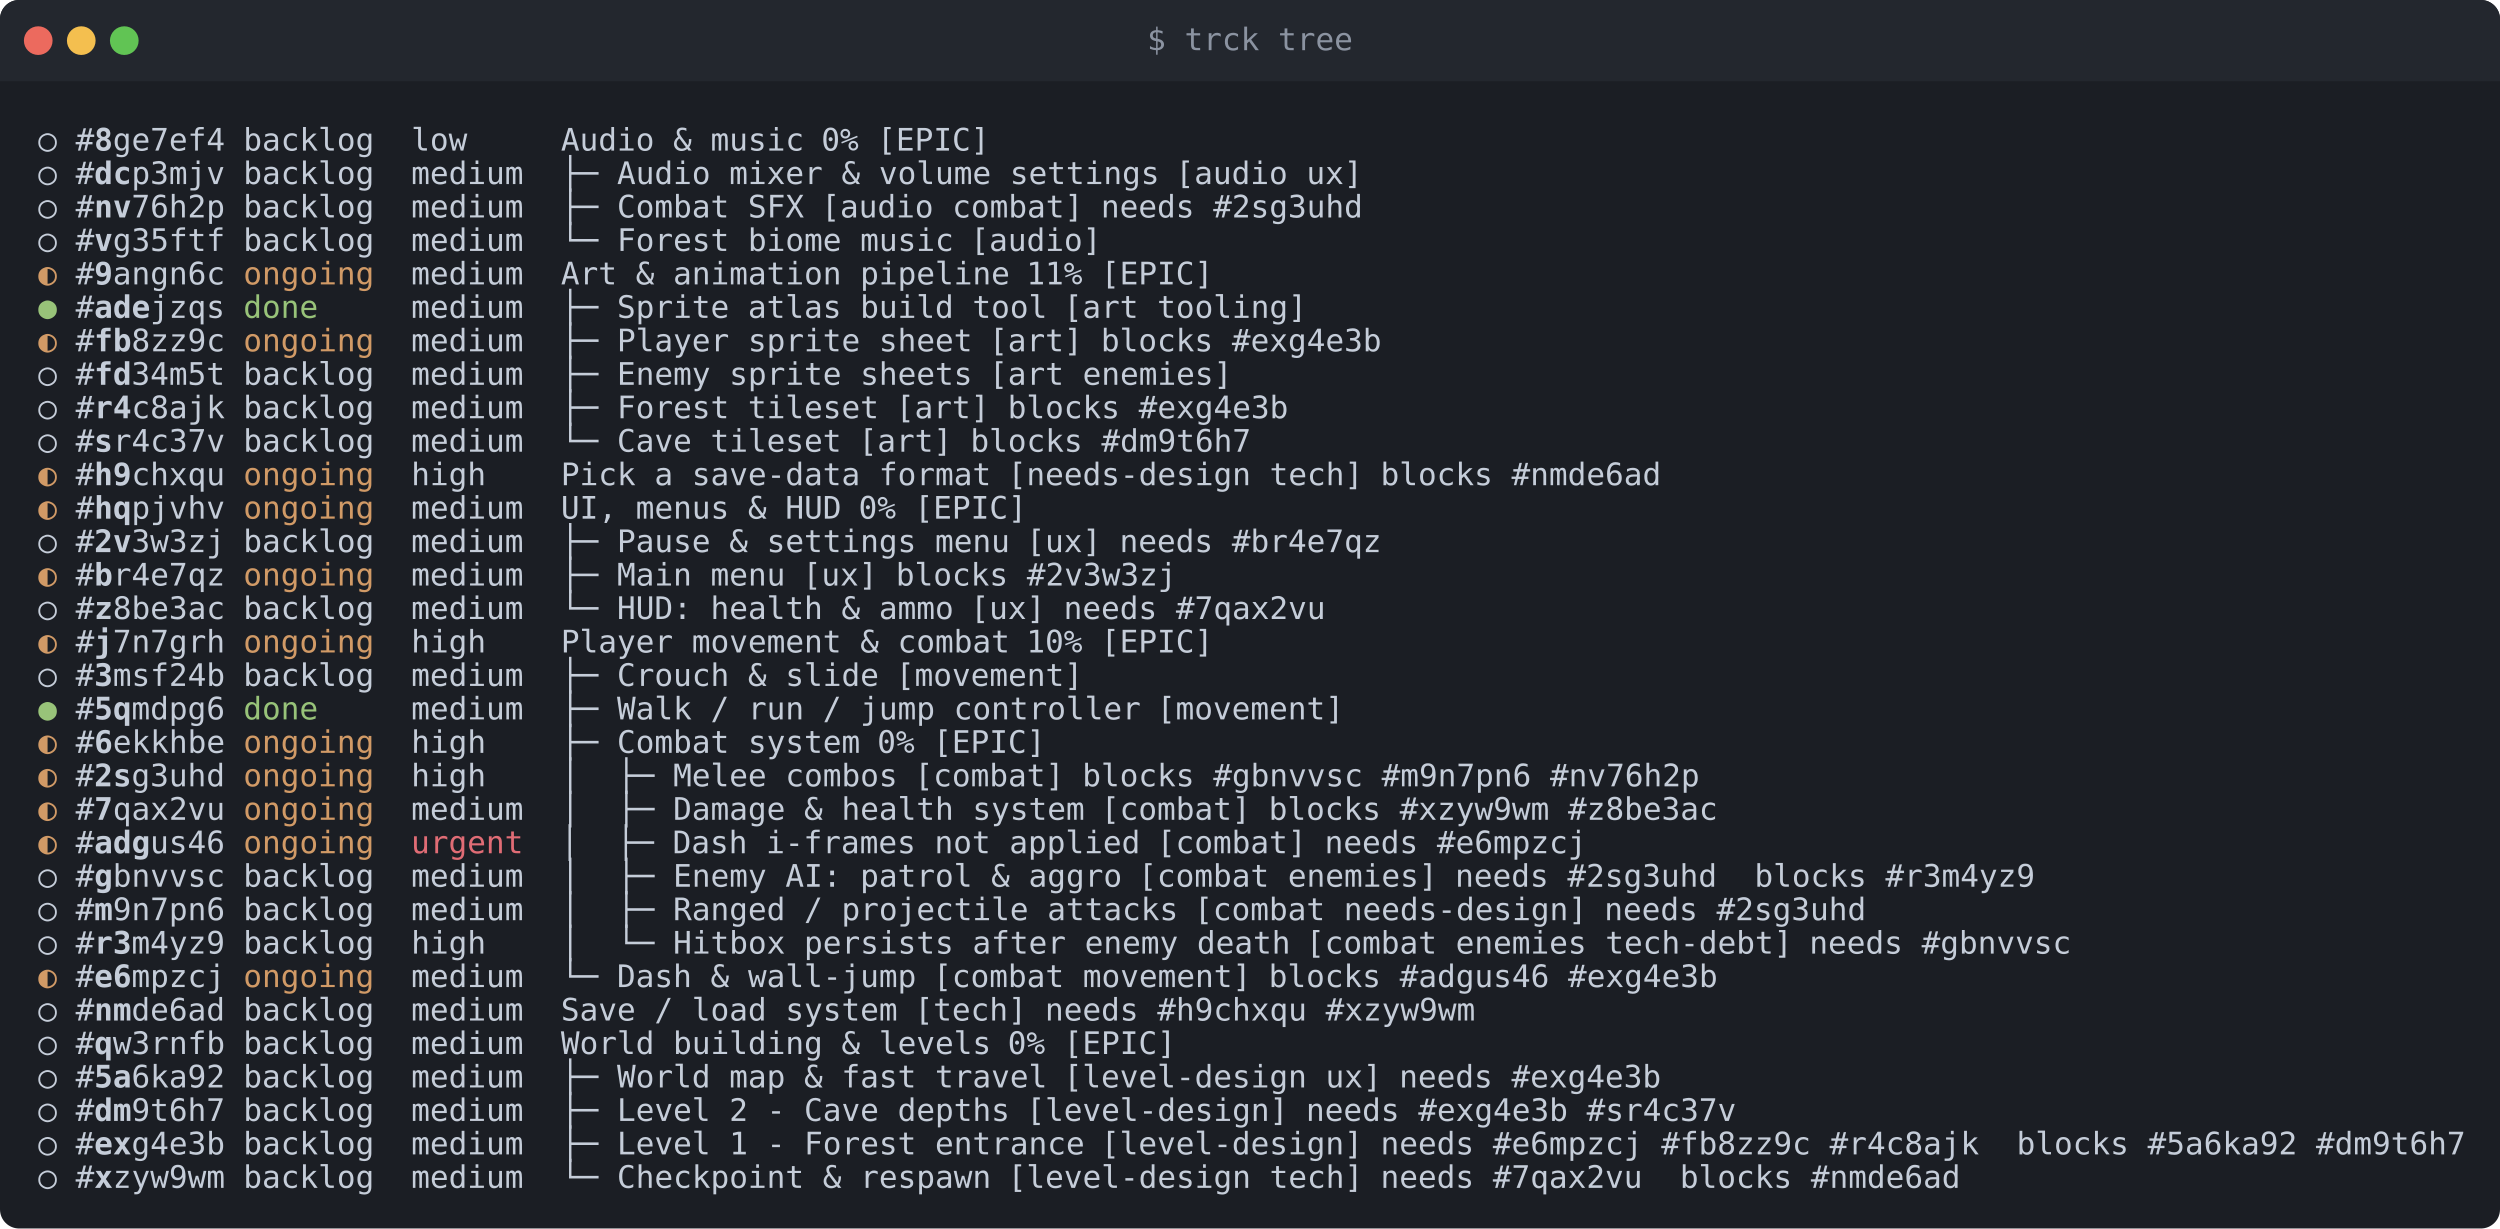
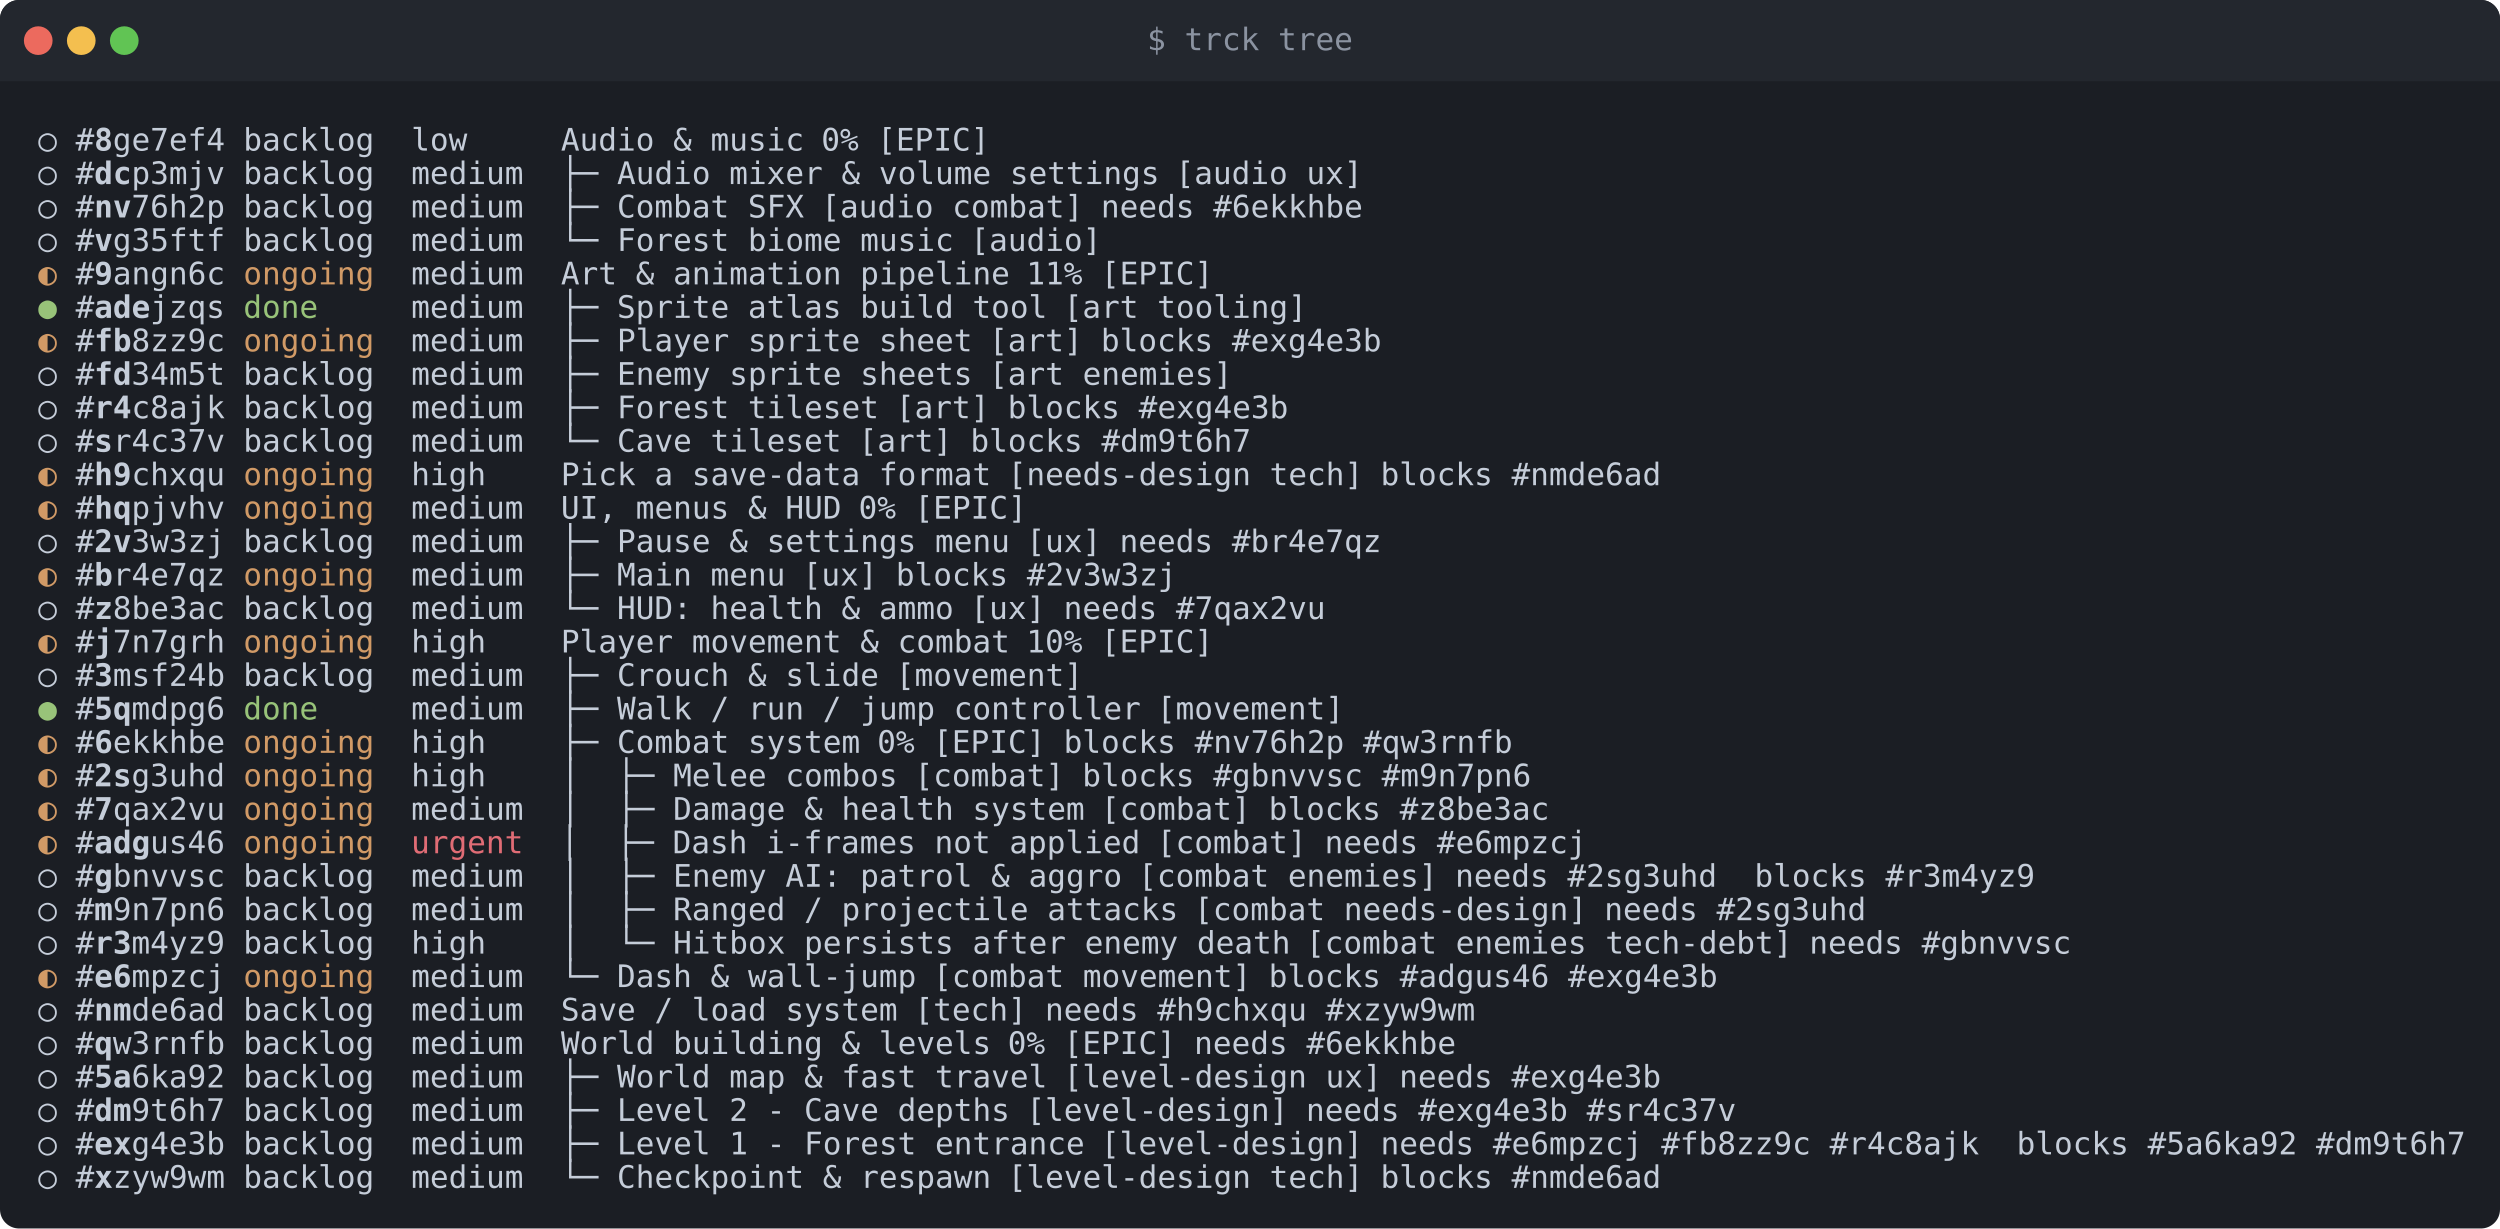
<svg xmlns="http://www.w3.org/2000/svg" width="1046" height="514" viewBox="0 0 1046 514" font-family="ui-monospace, 'DejaVu Sans Mono', 'Cascadia Code', 'Menlo', 'Consolas', monospace" font-size="13">
  <rect width="1046" height="514" rx="8" fill="#1b1e24" />
  <path d="M0,8 A8,8 0 0 1 8,0 L1038,0 A8,8 0 0 1 1046,8 L1046,34 L0,34 Z" fill="#23272e" />
  <circle cx="16" cy="17" r="6" fill="#ec6a5e" />
  <circle cx="34" cy="17" r="6" fill="#f4bf4f" />
  <circle cx="52" cy="17" r="6" fill="#61c454" />
  <text x="523" y="21" fill="#8b93a1" text-anchor="middle">$ trck tree</text>
  <text y="63" xml:space="preserve">
    <tspan x="16.0" textLength="7.8" lengthAdjust="spacing" fill="#c5cdd9" opacity="0.55">○</tspan>
    <tspan x="23.8" textLength="15.6" lengthAdjust="spacing" fill="#c5cdd9"> #</tspan>
    <tspan x="39.4" textLength="7.8" lengthAdjust="spacing" fill="#c5cdd9" font-weight="bold">8</tspan>
    <tspan x="47.2" textLength="46.8" lengthAdjust="spacing" fill="#c5cdd9" opacity="0.55">ge7ef4</tspan>
    <tspan x="94.0" textLength="7.8" lengthAdjust="spacing" fill="#c5cdd9"> </tspan>
    <tspan x="101.8" textLength="54.6" lengthAdjust="spacing" fill="#c5cdd9" opacity="0.55">backlog</tspan>
    <tspan x="156.4" textLength="179.4" lengthAdjust="spacing" fill="#c5cdd9">  low     Audio &amp; music</tspan>
    <tspan x="335.8" textLength="23.4" lengthAdjust="spacing" fill="#c5cdd9" opacity="0.55"> 0%</tspan>
    <tspan x="359.2" textLength="54.6" lengthAdjust="spacing" fill="#c5cdd9" opacity="0.55"> [EPIC]</tspan>
  </text>
  <text y="77" xml:space="preserve">
    <tspan x="16.0" textLength="7.8" lengthAdjust="spacing" fill="#c5cdd9" opacity="0.55">○</tspan>
    <tspan x="23.8" textLength="15.6" lengthAdjust="spacing" fill="#c5cdd9"> #</tspan>
    <tspan x="39.4" textLength="15.6" lengthAdjust="spacing" fill="#c5cdd9" font-weight="bold">dc</tspan>
    <tspan x="55.0" textLength="39.0" lengthAdjust="spacing" fill="#c5cdd9" opacity="0.55">p3mjv</tspan>
    <tspan x="94.0" textLength="7.8" lengthAdjust="spacing" fill="#c5cdd9"> </tspan>
    <tspan x="101.8" textLength="54.6" lengthAdjust="spacing" fill="#c5cdd9" opacity="0.55">backlog</tspan>
    <tspan x="156.4" textLength="327.6" lengthAdjust="spacing" fill="#c5cdd9">  medium  ├─ Audio mixer &amp; volume settings</tspan>
    <tspan x="484.0" textLength="85.8" lengthAdjust="spacing" fill="#c5cdd9" opacity="0.55"> [audio ux]</tspan>
  </text>
  <text y="91" xml:space="preserve">
    <tspan x="16.0" textLength="7.8" lengthAdjust="spacing" fill="#c5cdd9" opacity="0.55">○</tspan>
    <tspan x="23.8" textLength="15.6" lengthAdjust="spacing" fill="#c5cdd9"> #</tspan>
    <tspan x="39.4" textLength="15.6" lengthAdjust="spacing" fill="#c5cdd9" font-weight="bold">nv</tspan>
    <tspan x="55.0" textLength="39.0" lengthAdjust="spacing" fill="#c5cdd9" opacity="0.55">76h2p</tspan>
    <tspan x="94.0" textLength="7.8" lengthAdjust="spacing" fill="#c5cdd9"> </tspan>
    <tspan x="101.8" textLength="54.6" lengthAdjust="spacing" fill="#c5cdd9" opacity="0.55">backlog</tspan>
    <tspan x="156.4" textLength="179.4" lengthAdjust="spacing" fill="#c5cdd9">  medium  ├─ Combat SFX</tspan>
    <tspan x="335.8" textLength="117.0" lengthAdjust="spacing" fill="#c5cdd9" opacity="0.55"> [audio combat]</tspan>
-     <tspan x="452.8" textLength="117.0" lengthAdjust="spacing" fill="#c5cdd9" opacity="0.55"> needs #2sg3uhd</tspan>
+     <tspan x="452.8" textLength="117.0" lengthAdjust="spacing" fill="#c5cdd9" opacity="0.55"> needs #6ekkhbe</tspan>
  </text>
  <text y="105" xml:space="preserve">
    <tspan x="16.0" textLength="7.8" lengthAdjust="spacing" fill="#c5cdd9" opacity="0.55">○</tspan>
    <tspan x="23.8" textLength="15.6" lengthAdjust="spacing" fill="#c5cdd9"> #</tspan>
    <tspan x="39.4" textLength="7.8" lengthAdjust="spacing" fill="#c5cdd9" font-weight="bold">v</tspan>
    <tspan x="47.2" textLength="46.8" lengthAdjust="spacing" fill="#c5cdd9" opacity="0.55">g35ftf</tspan>
    <tspan x="94.0" textLength="7.8" lengthAdjust="spacing" fill="#c5cdd9"> </tspan>
    <tspan x="101.8" textLength="54.6" lengthAdjust="spacing" fill="#c5cdd9" opacity="0.55">backlog</tspan>
    <tspan x="156.4" textLength="241.8" lengthAdjust="spacing" fill="#c5cdd9">  medium  └─ Forest biome music</tspan>
    <tspan x="398.2" textLength="62.4" lengthAdjust="spacing" fill="#c5cdd9" opacity="0.55"> [audio]</tspan>
  </text>
  <text y="119" xml:space="preserve">
    <tspan x="16.0" textLength="7.8" lengthAdjust="spacing" fill="#d19a66">◐</tspan>
    <tspan x="23.8" textLength="15.6" lengthAdjust="spacing" fill="#c5cdd9"> #</tspan>
    <tspan x="39.4" textLength="7.8" lengthAdjust="spacing" fill="#c5cdd9" font-weight="bold">9</tspan>
    <tspan x="47.2" textLength="46.8" lengthAdjust="spacing" fill="#c5cdd9" opacity="0.55">angn6c</tspan>
    <tspan x="94.0" textLength="7.8" lengthAdjust="spacing" fill="#c5cdd9"> </tspan>
    <tspan x="101.8" textLength="54.6" lengthAdjust="spacing" fill="#d19a66">ongoing</tspan>
    <tspan x="156.4" textLength="265.2" lengthAdjust="spacing" fill="#c5cdd9">  medium  Art &amp; animation pipeline</tspan>
    <tspan x="421.6" textLength="31.2" lengthAdjust="spacing" fill="#c5cdd9" opacity="0.55"> 11%</tspan>
    <tspan x="452.8" textLength="54.6" lengthAdjust="spacing" fill="#c5cdd9" opacity="0.55"> [EPIC]</tspan>
  </text>
  <text y="133" xml:space="preserve">
    <tspan x="16.0" textLength="7.8" lengthAdjust="spacing" fill="#98c379">●</tspan>
    <tspan x="23.8" textLength="15.6" lengthAdjust="spacing" fill="#c5cdd9"> #</tspan>
    <tspan x="39.4" textLength="23.4" lengthAdjust="spacing" fill="#c5cdd9" font-weight="bold">ade</tspan>
    <tspan x="62.8" textLength="31.2" lengthAdjust="spacing" fill="#c5cdd9" opacity="0.55">jzqs</tspan>
    <tspan x="94.0" textLength="7.8" lengthAdjust="spacing" fill="#c5cdd9"> </tspan>
    <tspan x="101.8" textLength="54.6" lengthAdjust="spacing" fill="#98c379">done   </tspan>
    <tspan x="156.4" textLength="280.8" lengthAdjust="spacing" fill="#c5cdd9">  medium  ├─ Sprite atlas build tool</tspan>
    <tspan x="437.2" textLength="109.2" lengthAdjust="spacing" fill="#c5cdd9" opacity="0.55"> [art tooling]</tspan>
  </text>
  <text y="147" xml:space="preserve">
    <tspan x="16.0" textLength="7.8" lengthAdjust="spacing" fill="#d19a66">◐</tspan>
    <tspan x="23.8" textLength="15.6" lengthAdjust="spacing" fill="#c5cdd9"> #</tspan>
    <tspan x="39.4" textLength="15.6" lengthAdjust="spacing" fill="#c5cdd9" font-weight="bold">fb</tspan>
    <tspan x="55.0" textLength="39.0" lengthAdjust="spacing" fill="#c5cdd9" opacity="0.55">8zz9c</tspan>
    <tspan x="94.0" textLength="7.8" lengthAdjust="spacing" fill="#c5cdd9"> </tspan>
    <tspan x="101.8" textLength="54.6" lengthAdjust="spacing" fill="#d19a66">ongoing</tspan>
    <tspan x="156.4" textLength="249.6" lengthAdjust="spacing" fill="#c5cdd9">  medium  ├─ Player sprite sheet</tspan>
    <tspan x="406.0" textLength="46.8" lengthAdjust="spacing" fill="#c5cdd9" opacity="0.55"> [art]</tspan>
    <tspan x="452.8" textLength="124.8" lengthAdjust="spacing" fill="#c5cdd9" opacity="0.55"> blocks #exg4e3b</tspan>
  </text>
  <text y="161" xml:space="preserve">
    <tspan x="16.0" textLength="7.8" lengthAdjust="spacing" fill="#c5cdd9" opacity="0.55">○</tspan>
    <tspan x="23.8" textLength="15.6" lengthAdjust="spacing" fill="#c5cdd9"> #</tspan>
    <tspan x="39.4" textLength="15.6" lengthAdjust="spacing" fill="#c5cdd9" font-weight="bold">fd</tspan>
    <tspan x="55.0" textLength="39.0" lengthAdjust="spacing" fill="#c5cdd9" opacity="0.55">34m5t</tspan>
    <tspan x="94.0" textLength="7.8" lengthAdjust="spacing" fill="#c5cdd9"> </tspan>
    <tspan x="101.8" textLength="54.6" lengthAdjust="spacing" fill="#c5cdd9" opacity="0.55">backlog</tspan>
    <tspan x="156.4" textLength="249.6" lengthAdjust="spacing" fill="#c5cdd9">  medium  ├─ Enemy sprite sheets</tspan>
    <tspan x="406.0" textLength="109.2" lengthAdjust="spacing" fill="#c5cdd9" opacity="0.55"> [art enemies]</tspan>
  </text>
  <text y="175" xml:space="preserve">
    <tspan x="16.0" textLength="7.8" lengthAdjust="spacing" fill="#c5cdd9" opacity="0.55">○</tspan>
    <tspan x="23.8" textLength="15.6" lengthAdjust="spacing" fill="#c5cdd9"> #</tspan>
    <tspan x="39.4" textLength="15.6" lengthAdjust="spacing" fill="#c5cdd9" font-weight="bold">r4</tspan>
    <tspan x="55.0" textLength="39.0" lengthAdjust="spacing" fill="#c5cdd9" opacity="0.55">c8ajk</tspan>
    <tspan x="94.0" textLength="7.8" lengthAdjust="spacing" fill="#c5cdd9"> </tspan>
    <tspan x="101.8" textLength="54.6" lengthAdjust="spacing" fill="#c5cdd9" opacity="0.55">backlog</tspan>
    <tspan x="156.4" textLength="210.6" lengthAdjust="spacing" fill="#c5cdd9">  medium  ├─ Forest tileset</tspan>
    <tspan x="367.0" textLength="46.8" lengthAdjust="spacing" fill="#c5cdd9" opacity="0.55"> [art]</tspan>
    <tspan x="413.8" textLength="124.8" lengthAdjust="spacing" fill="#c5cdd9" opacity="0.55"> blocks #exg4e3b</tspan>
  </text>
  <text y="189" xml:space="preserve">
    <tspan x="16.0" textLength="7.8" lengthAdjust="spacing" fill="#c5cdd9" opacity="0.55">○</tspan>
    <tspan x="23.8" textLength="15.6" lengthAdjust="spacing" fill="#c5cdd9"> #</tspan>
    <tspan x="39.4" textLength="7.8" lengthAdjust="spacing" fill="#c5cdd9" font-weight="bold">s</tspan>
    <tspan x="47.2" textLength="46.8" lengthAdjust="spacing" fill="#c5cdd9" opacity="0.55">r4c37v</tspan>
    <tspan x="94.0" textLength="7.8" lengthAdjust="spacing" fill="#c5cdd9"> </tspan>
    <tspan x="101.8" textLength="54.6" lengthAdjust="spacing" fill="#c5cdd9" opacity="0.55">backlog</tspan>
    <tspan x="156.4" textLength="195.0" lengthAdjust="spacing" fill="#c5cdd9">  medium  └─ Cave tileset</tspan>
    <tspan x="351.4" textLength="46.8" lengthAdjust="spacing" fill="#c5cdd9" opacity="0.55"> [art]</tspan>
    <tspan x="398.2" textLength="124.8" lengthAdjust="spacing" fill="#c5cdd9" opacity="0.55"> blocks #dm9t6h7</tspan>
  </text>
  <text y="203" xml:space="preserve">
    <tspan x="16.0" textLength="7.8" lengthAdjust="spacing" fill="#d19a66">◐</tspan>
    <tspan x="23.8" textLength="15.6" lengthAdjust="spacing" fill="#c5cdd9"> #</tspan>
    <tspan x="39.4" textLength="15.6" lengthAdjust="spacing" fill="#c5cdd9" font-weight="bold">h9</tspan>
    <tspan x="55.0" textLength="39.0" lengthAdjust="spacing" fill="#c5cdd9" opacity="0.55">chxqu</tspan>
    <tspan x="94.0" textLength="7.8" lengthAdjust="spacing" fill="#c5cdd9"> </tspan>
    <tspan x="101.8" textLength="54.6" lengthAdjust="spacing" fill="#d19a66">ongoing</tspan>
    <tspan x="156.4" textLength="257.4" lengthAdjust="spacing" fill="#c5cdd9">  high    Pick a save-data format</tspan>
    <tspan x="413.8" textLength="156.0" lengthAdjust="spacing" fill="#c5cdd9" opacity="0.55"> [needs-design tech]</tspan>
    <tspan x="569.8" textLength="124.8" lengthAdjust="spacing" fill="#c5cdd9" opacity="0.55"> blocks #nmde6ad</tspan>
  </text>
  <text y="217" xml:space="preserve">
    <tspan x="16.0" textLength="7.8" lengthAdjust="spacing" fill="#d19a66">◐</tspan>
    <tspan x="23.8" textLength="15.6" lengthAdjust="spacing" fill="#c5cdd9"> #</tspan>
    <tspan x="39.4" textLength="15.6" lengthAdjust="spacing" fill="#c5cdd9" font-weight="bold">hq</tspan>
    <tspan x="55.0" textLength="39.0" lengthAdjust="spacing" fill="#c5cdd9" opacity="0.55">pjvhv</tspan>
    <tspan x="94.0" textLength="7.8" lengthAdjust="spacing" fill="#c5cdd9"> </tspan>
    <tspan x="101.8" textLength="54.6" lengthAdjust="spacing" fill="#d19a66">ongoing</tspan>
    <tspan x="156.4" textLength="195.0" lengthAdjust="spacing" fill="#c5cdd9">  medium  UI, menus &amp; HUD</tspan>
    <tspan x="351.4" textLength="23.4" lengthAdjust="spacing" fill="#c5cdd9" opacity="0.55"> 0%</tspan>
    <tspan x="374.8" textLength="54.6" lengthAdjust="spacing" fill="#c5cdd9" opacity="0.55"> [EPIC]</tspan>
  </text>
  <text y="231" xml:space="preserve">
    <tspan x="16.0" textLength="7.8" lengthAdjust="spacing" fill="#c5cdd9" opacity="0.55">○</tspan>
    <tspan x="23.8" textLength="15.6" lengthAdjust="spacing" fill="#c5cdd9"> #</tspan>
    <tspan x="39.4" textLength="15.6" lengthAdjust="spacing" fill="#c5cdd9" font-weight="bold">2v</tspan>
    <tspan x="55.0" textLength="39.0" lengthAdjust="spacing" fill="#c5cdd9" opacity="0.55">3w3zj</tspan>
    <tspan x="94.0" textLength="7.8" lengthAdjust="spacing" fill="#c5cdd9"> </tspan>
    <tspan x="101.8" textLength="54.6" lengthAdjust="spacing" fill="#c5cdd9" opacity="0.55">backlog</tspan>
    <tspan x="156.4" textLength="265.2" lengthAdjust="spacing" fill="#c5cdd9">  medium  ├─ Pause &amp; settings menu</tspan>
    <tspan x="421.6" textLength="39.0" lengthAdjust="spacing" fill="#c5cdd9" opacity="0.55"> [ux]</tspan>
    <tspan x="460.6" textLength="117.0" lengthAdjust="spacing" fill="#c5cdd9" opacity="0.55"> needs #br4e7qz</tspan>
  </text>
  <text y="245" xml:space="preserve">
    <tspan x="16.0" textLength="7.8" lengthAdjust="spacing" fill="#d19a66">◐</tspan>
    <tspan x="23.8" textLength="15.6" lengthAdjust="spacing" fill="#c5cdd9"> #</tspan>
    <tspan x="39.4" textLength="7.8" lengthAdjust="spacing" fill="#c5cdd9" font-weight="bold">b</tspan>
    <tspan x="47.2" textLength="46.8" lengthAdjust="spacing" fill="#c5cdd9" opacity="0.55">r4e7qz</tspan>
    <tspan x="94.0" textLength="7.8" lengthAdjust="spacing" fill="#c5cdd9"> </tspan>
    <tspan x="101.8" textLength="54.6" lengthAdjust="spacing" fill="#d19a66">ongoing</tspan>
    <tspan x="156.4" textLength="171.6" lengthAdjust="spacing" fill="#c5cdd9">  medium  ├─ Main menu</tspan>
    <tspan x="328.0" textLength="39.0" lengthAdjust="spacing" fill="#c5cdd9" opacity="0.55"> [ux]</tspan>
    <tspan x="367.0" textLength="124.8" lengthAdjust="spacing" fill="#c5cdd9" opacity="0.55"> blocks #2v3w3zj</tspan>
  </text>
  <text y="259" xml:space="preserve">
    <tspan x="16.0" textLength="7.8" lengthAdjust="spacing" fill="#c5cdd9" opacity="0.55">○</tspan>
    <tspan x="23.8" textLength="15.6" lengthAdjust="spacing" fill="#c5cdd9"> #</tspan>
    <tspan x="39.4" textLength="7.8" lengthAdjust="spacing" fill="#c5cdd9" font-weight="bold">z</tspan>
    <tspan x="47.2" textLength="46.8" lengthAdjust="spacing" fill="#c5cdd9" opacity="0.55">8be3ac</tspan>
    <tspan x="94.0" textLength="7.8" lengthAdjust="spacing" fill="#c5cdd9"> </tspan>
    <tspan x="101.8" textLength="54.6" lengthAdjust="spacing" fill="#c5cdd9" opacity="0.55">backlog</tspan>
    <tspan x="156.4" textLength="241.8" lengthAdjust="spacing" fill="#c5cdd9">  medium  └─ HUD: health &amp; ammo</tspan>
    <tspan x="398.2" textLength="39.0" lengthAdjust="spacing" fill="#c5cdd9" opacity="0.55"> [ux]</tspan>
    <tspan x="437.2" textLength="117.0" lengthAdjust="spacing" fill="#c5cdd9" opacity="0.55"> needs #7qax2vu</tspan>
  </text>
  <text y="273" xml:space="preserve">
    <tspan x="16.0" textLength="7.8" lengthAdjust="spacing" fill="#d19a66">◐</tspan>
    <tspan x="23.8" textLength="15.6" lengthAdjust="spacing" fill="#c5cdd9"> #</tspan>
    <tspan x="39.4" textLength="7.8" lengthAdjust="spacing" fill="#c5cdd9" font-weight="bold">j</tspan>
    <tspan x="47.2" textLength="46.8" lengthAdjust="spacing" fill="#c5cdd9" opacity="0.55">7n7grh</tspan>
    <tspan x="94.0" textLength="7.8" lengthAdjust="spacing" fill="#c5cdd9"> </tspan>
    <tspan x="101.8" textLength="54.6" lengthAdjust="spacing" fill="#d19a66">ongoing</tspan>
    <tspan x="156.4" textLength="265.2" lengthAdjust="spacing" fill="#c5cdd9">  high    Player movement &amp; combat</tspan>
    <tspan x="421.6" textLength="31.2" lengthAdjust="spacing" fill="#c5cdd9" opacity="0.55"> 10%</tspan>
    <tspan x="452.8" textLength="54.6" lengthAdjust="spacing" fill="#c5cdd9" opacity="0.55"> [EPIC]</tspan>
  </text>
  <text y="287" xml:space="preserve">
    <tspan x="16.0" textLength="7.8" lengthAdjust="spacing" fill="#c5cdd9" opacity="0.55">○</tspan>
    <tspan x="23.8" textLength="15.6" lengthAdjust="spacing" fill="#c5cdd9"> #</tspan>
    <tspan x="39.4" textLength="7.8" lengthAdjust="spacing" fill="#c5cdd9" font-weight="bold">3</tspan>
    <tspan x="47.2" textLength="46.8" lengthAdjust="spacing" fill="#c5cdd9" opacity="0.55">msf24b</tspan>
    <tspan x="94.0" textLength="7.8" lengthAdjust="spacing" fill="#c5cdd9"> </tspan>
    <tspan x="101.8" textLength="54.6" lengthAdjust="spacing" fill="#c5cdd9" opacity="0.55">backlog</tspan>
    <tspan x="156.4" textLength="210.6" lengthAdjust="spacing" fill="#c5cdd9">  medium  ├─ Crouch &amp; slide</tspan>
    <tspan x="367.0" textLength="85.8" lengthAdjust="spacing" fill="#c5cdd9" opacity="0.55"> [movement]</tspan>
  </text>
  <text y="301" xml:space="preserve">
    <tspan x="16.0" textLength="7.8" lengthAdjust="spacing" fill="#98c379">●</tspan>
    <tspan x="23.8" textLength="15.6" lengthAdjust="spacing" fill="#c5cdd9"> #</tspan>
    <tspan x="39.4" textLength="15.6" lengthAdjust="spacing" fill="#c5cdd9" font-weight="bold">5q</tspan>
    <tspan x="55.0" textLength="39.0" lengthAdjust="spacing" fill="#c5cdd9" opacity="0.55">mdpg6</tspan>
    <tspan x="94.0" textLength="7.8" lengthAdjust="spacing" fill="#c5cdd9"> </tspan>
    <tspan x="101.8" textLength="54.6" lengthAdjust="spacing" fill="#98c379">done   </tspan>
    <tspan x="156.4" textLength="319.8" lengthAdjust="spacing" fill="#c5cdd9">  medium  ├─ Walk / run / jump controller</tspan>
    <tspan x="476.2" textLength="85.8" lengthAdjust="spacing" fill="#c5cdd9" opacity="0.55"> [movement]</tspan>
  </text>
  <text y="315" xml:space="preserve">
    <tspan x="16.0" textLength="7.8" lengthAdjust="spacing" fill="#d19a66">◐</tspan>
    <tspan x="23.8" textLength="15.6" lengthAdjust="spacing" fill="#c5cdd9"> #</tspan>
    <tspan x="39.4" textLength="7.8" lengthAdjust="spacing" fill="#c5cdd9" font-weight="bold">6</tspan>
    <tspan x="47.2" textLength="46.8" lengthAdjust="spacing" fill="#c5cdd9" opacity="0.55">ekkhbe</tspan>
    <tspan x="94.0" textLength="7.8" lengthAdjust="spacing" fill="#c5cdd9"> </tspan>
    <tspan x="101.8" textLength="54.6" lengthAdjust="spacing" fill="#d19a66">ongoing</tspan>
    <tspan x="156.4" textLength="202.8" lengthAdjust="spacing" fill="#c5cdd9">  high    ├─ Combat system</tspan>
    <tspan x="359.2" textLength="23.4" lengthAdjust="spacing" fill="#c5cdd9" opacity="0.55"> 0%</tspan>
    <tspan x="382.6" textLength="54.6" lengthAdjust="spacing" fill="#c5cdd9" opacity="0.55"> [EPIC]</tspan>
+     <tspan x="437.2" textLength="195.0" lengthAdjust="spacing" fill="#c5cdd9" opacity="0.55"> blocks #nv76h2p #qw3rnfb</tspan>
  </text>
  <text y="329" xml:space="preserve">
    <tspan x="16.0" textLength="7.8" lengthAdjust="spacing" fill="#d19a66">◐</tspan>
    <tspan x="23.8" textLength="15.6" lengthAdjust="spacing" fill="#c5cdd9"> #</tspan>
    <tspan x="39.4" textLength="15.6" lengthAdjust="spacing" fill="#c5cdd9" font-weight="bold">2s</tspan>
    <tspan x="55.0" textLength="39.0" lengthAdjust="spacing" fill="#c5cdd9" opacity="0.55">g3uhd</tspan>
    <tspan x="94.0" textLength="7.8" lengthAdjust="spacing" fill="#c5cdd9"> </tspan>
    <tspan x="101.8" textLength="54.6" lengthAdjust="spacing" fill="#d19a66">ongoing</tspan>
    <tspan x="156.4" textLength="218.4" lengthAdjust="spacing" fill="#c5cdd9">  high    │  ├─ Melee combos</tspan>
    <tspan x="374.8" textLength="70.2" lengthAdjust="spacing" fill="#c5cdd9" opacity="0.55"> [combat]</tspan>
-     <tspan x="445.0" textLength="265.2" lengthAdjust="spacing" fill="#c5cdd9" opacity="0.55"> blocks #gbnvvsc #m9n7pn6 #nv76h2p</tspan>
+     <tspan x="445.0" textLength="195.0" lengthAdjust="spacing" fill="#c5cdd9" opacity="0.55"> blocks #gbnvvsc #m9n7pn6</tspan>
  </text>
  <text y="343" xml:space="preserve">
    <tspan x="16.0" textLength="7.8" lengthAdjust="spacing" fill="#d19a66">◐</tspan>
    <tspan x="23.8" textLength="15.6" lengthAdjust="spacing" fill="#c5cdd9"> #</tspan>
    <tspan x="39.4" textLength="7.8" lengthAdjust="spacing" fill="#c5cdd9" font-weight="bold">7</tspan>
    <tspan x="47.2" textLength="46.8" lengthAdjust="spacing" fill="#c5cdd9" opacity="0.55">qax2vu</tspan>
    <tspan x="94.0" textLength="7.8" lengthAdjust="spacing" fill="#c5cdd9"> </tspan>
    <tspan x="101.8" textLength="54.6" lengthAdjust="spacing" fill="#d19a66">ongoing</tspan>
    <tspan x="156.4" textLength="296.4" lengthAdjust="spacing" fill="#c5cdd9">  medium  │  ├─ Damage &amp; health system</tspan>
    <tspan x="452.8" textLength="70.2" lengthAdjust="spacing" fill="#c5cdd9" opacity="0.55"> [combat]</tspan>
-     <tspan x="523.0" textLength="195.0" lengthAdjust="spacing" fill="#c5cdd9" opacity="0.55"> blocks #xzyw9wm #z8be3ac</tspan>
+     <tspan x="523.0" textLength="124.8" lengthAdjust="spacing" fill="#c5cdd9" opacity="0.55"> blocks #z8be3ac</tspan>
  </text>
  <text y="357" xml:space="preserve">
    <tspan x="16.0" textLength="7.8" lengthAdjust="spacing" fill="#d19a66">◐</tspan>
    <tspan x="23.8" textLength="15.6" lengthAdjust="spacing" fill="#c5cdd9"> #</tspan>
    <tspan x="39.4" textLength="23.4" lengthAdjust="spacing" fill="#c5cdd9" font-weight="bold">adg</tspan>
    <tspan x="62.8" textLength="31.2" lengthAdjust="spacing" fill="#c5cdd9" opacity="0.55">us46</tspan>
    <tspan x="94.0" textLength="7.8" lengthAdjust="spacing" fill="#c5cdd9"> </tspan>
    <tspan x="101.8" textLength="54.6" lengthAdjust="spacing" fill="#d19a66">ongoing</tspan>
    <tspan x="156.4" textLength="15.6" lengthAdjust="spacing" fill="#c5cdd9">  </tspan>
    <tspan x="172.0" textLength="46.8" lengthAdjust="spacing" fill="#e06c75">urgent</tspan>
    <tspan x="218.8" textLength="257.4" lengthAdjust="spacing" fill="#c5cdd9">  │  ├─ Dash i-frames not applied</tspan>
    <tspan x="476.2" textLength="70.2" lengthAdjust="spacing" fill="#c5cdd9" opacity="0.55"> [combat]</tspan>
    <tspan x="546.4" textLength="117.0" lengthAdjust="spacing" fill="#c5cdd9" opacity="0.55"> needs #e6mpzcj</tspan>
  </text>
  <text y="371" xml:space="preserve">
    <tspan x="16.0" textLength="7.8" lengthAdjust="spacing" fill="#c5cdd9" opacity="0.55">○</tspan>
    <tspan x="23.8" textLength="15.6" lengthAdjust="spacing" fill="#c5cdd9"> #</tspan>
    <tspan x="39.4" textLength="7.8" lengthAdjust="spacing" fill="#c5cdd9" font-weight="bold">g</tspan>
    <tspan x="47.2" textLength="46.8" lengthAdjust="spacing" fill="#c5cdd9" opacity="0.55">bnvvsc</tspan>
    <tspan x="94.0" textLength="7.8" lengthAdjust="spacing" fill="#c5cdd9"> </tspan>
    <tspan x="101.8" textLength="54.6" lengthAdjust="spacing" fill="#c5cdd9" opacity="0.55">backlog</tspan>
    <tspan x="156.4" textLength="312.0" lengthAdjust="spacing" fill="#c5cdd9">  medium  │  ├─ Enemy AI: patrol &amp; aggro</tspan>
    <tspan x="468.4" textLength="132.6" lengthAdjust="spacing" fill="#c5cdd9" opacity="0.55"> [combat enemies]</tspan>
    <tspan x="601.0" textLength="249.6" lengthAdjust="spacing" fill="#c5cdd9" opacity="0.55"> needs #2sg3uhd  blocks #r3m4yz9</tspan>
  </text>
  <text y="385" xml:space="preserve">
    <tspan x="16.0" textLength="7.8" lengthAdjust="spacing" fill="#c5cdd9" opacity="0.55">○</tspan>
    <tspan x="23.8" textLength="15.6" lengthAdjust="spacing" fill="#c5cdd9"> #</tspan>
    <tspan x="39.4" textLength="7.8" lengthAdjust="spacing" fill="#c5cdd9" font-weight="bold">m</tspan>
    <tspan x="47.2" textLength="46.8" lengthAdjust="spacing" fill="#c5cdd9" opacity="0.55">9n7pn6</tspan>
    <tspan x="94.0" textLength="7.8" lengthAdjust="spacing" fill="#c5cdd9"> </tspan>
    <tspan x="101.8" textLength="54.6" lengthAdjust="spacing" fill="#c5cdd9" opacity="0.55">backlog</tspan>
    <tspan x="156.4" textLength="335.4" lengthAdjust="spacing" fill="#c5cdd9">  medium  │  ├─ Ranged / projectile attacks</tspan>
    <tspan x="491.8" textLength="171.6" lengthAdjust="spacing" fill="#c5cdd9" opacity="0.55"> [combat needs-design]</tspan>
    <tspan x="663.4" textLength="117.0" lengthAdjust="spacing" fill="#c5cdd9" opacity="0.55"> needs #2sg3uhd</tspan>
  </text>
  <text y="399" xml:space="preserve">
    <tspan x="16.0" textLength="7.8" lengthAdjust="spacing" fill="#c5cdd9" opacity="0.55">○</tspan>
    <tspan x="23.8" textLength="15.6" lengthAdjust="spacing" fill="#c5cdd9"> #</tspan>
    <tspan x="39.4" textLength="15.6" lengthAdjust="spacing" fill="#c5cdd9" font-weight="bold">r3</tspan>
    <tspan x="55.0" textLength="39.0" lengthAdjust="spacing" fill="#c5cdd9" opacity="0.55">m4yz9</tspan>
    <tspan x="94.0" textLength="7.8" lengthAdjust="spacing" fill="#c5cdd9"> </tspan>
    <tspan x="101.8" textLength="54.6" lengthAdjust="spacing" fill="#c5cdd9" opacity="0.55">backlog</tspan>
    <tspan x="156.4" textLength="382.2" lengthAdjust="spacing" fill="#c5cdd9">  high    │  └─ Hitbox persists after enemy death</tspan>
    <tspan x="538.6" textLength="210.6" lengthAdjust="spacing" fill="#c5cdd9" opacity="0.55"> [combat enemies tech-debt]</tspan>
    <tspan x="749.2" textLength="117.0" lengthAdjust="spacing" fill="#c5cdd9" opacity="0.55"> needs #gbnvvsc</tspan>
  </text>
  <text y="413" xml:space="preserve">
    <tspan x="16.0" textLength="7.8" lengthAdjust="spacing" fill="#d19a66">◐</tspan>
    <tspan x="23.8" textLength="15.6" lengthAdjust="spacing" fill="#c5cdd9"> #</tspan>
    <tspan x="39.4" textLength="15.6" lengthAdjust="spacing" fill="#c5cdd9" font-weight="bold">e6</tspan>
    <tspan x="55.0" textLength="39.0" lengthAdjust="spacing" fill="#c5cdd9" opacity="0.55">mpzcj</tspan>
    <tspan x="94.0" textLength="7.8" lengthAdjust="spacing" fill="#c5cdd9"> </tspan>
    <tspan x="101.8" textLength="54.6" lengthAdjust="spacing" fill="#d19a66">ongoing</tspan>
    <tspan x="156.4" textLength="226.2" lengthAdjust="spacing" fill="#c5cdd9">  medium  └─ Dash &amp; wall-jump</tspan>
    <tspan x="382.6" textLength="140.4" lengthAdjust="spacing" fill="#c5cdd9" opacity="0.55"> [combat movement]</tspan>
    <tspan x="523.0" textLength="195.0" lengthAdjust="spacing" fill="#c5cdd9" opacity="0.55"> blocks #adgus46 #exg4e3b</tspan>
  </text>
  <text y="427" xml:space="preserve">
    <tspan x="16.0" textLength="7.8" lengthAdjust="spacing" fill="#c5cdd9" opacity="0.55">○</tspan>
    <tspan x="23.8" textLength="15.6" lengthAdjust="spacing" fill="#c5cdd9"> #</tspan>
    <tspan x="39.4" textLength="15.6" lengthAdjust="spacing" fill="#c5cdd9" font-weight="bold">nm</tspan>
    <tspan x="55.0" textLength="39.0" lengthAdjust="spacing" fill="#c5cdd9" opacity="0.55">de6ad</tspan>
    <tspan x="94.0" textLength="7.8" lengthAdjust="spacing" fill="#c5cdd9"> </tspan>
    <tspan x="101.8" textLength="54.6" lengthAdjust="spacing" fill="#c5cdd9" opacity="0.55">backlog</tspan>
    <tspan x="156.4" textLength="218.4" lengthAdjust="spacing" fill="#c5cdd9">  medium  Save / load system</tspan>
    <tspan x="374.8" textLength="54.6" lengthAdjust="spacing" fill="#c5cdd9" opacity="0.55"> [tech]</tspan>
    <tspan x="429.4" textLength="187.2" lengthAdjust="spacing" fill="#c5cdd9" opacity="0.55"> needs #h9chxqu #xzyw9wm</tspan>
  </text>
  <text y="441" xml:space="preserve">
    <tspan x="16.0" textLength="7.8" lengthAdjust="spacing" fill="#c5cdd9" opacity="0.55">○</tspan>
    <tspan x="23.8" textLength="15.6" lengthAdjust="spacing" fill="#c5cdd9"> #</tspan>
    <tspan x="39.4" textLength="7.8" lengthAdjust="spacing" fill="#c5cdd9" font-weight="bold">q</tspan>
    <tspan x="47.2" textLength="46.8" lengthAdjust="spacing" fill="#c5cdd9" opacity="0.55">w3rnfb</tspan>
    <tspan x="94.0" textLength="7.8" lengthAdjust="spacing" fill="#c5cdd9"> </tspan>
    <tspan x="101.8" textLength="54.6" lengthAdjust="spacing" fill="#c5cdd9" opacity="0.55">backlog</tspan>
    <tspan x="156.4" textLength="257.4" lengthAdjust="spacing" fill="#c5cdd9">  medium  World building &amp; levels</tspan>
    <tspan x="413.8" textLength="23.4" lengthAdjust="spacing" fill="#c5cdd9" opacity="0.55"> 0%</tspan>
    <tspan x="437.2" textLength="54.6" lengthAdjust="spacing" fill="#c5cdd9" opacity="0.55"> [EPIC]</tspan>
+     <tspan x="491.8" textLength="117.0" lengthAdjust="spacing" fill="#c5cdd9" opacity="0.55"> needs #6ekkhbe</tspan>
  </text>
  <text y="455" xml:space="preserve">
    <tspan x="16.0" textLength="7.8" lengthAdjust="spacing" fill="#c5cdd9" opacity="0.55">○</tspan>
    <tspan x="23.8" textLength="15.6" lengthAdjust="spacing" fill="#c5cdd9"> #</tspan>
    <tspan x="39.4" textLength="15.6" lengthAdjust="spacing" fill="#c5cdd9" font-weight="bold">5a</tspan>
    <tspan x="55.0" textLength="39.0" lengthAdjust="spacing" fill="#c5cdd9" opacity="0.55">6ka92</tspan>
    <tspan x="94.0" textLength="7.8" lengthAdjust="spacing" fill="#c5cdd9"> </tspan>
    <tspan x="101.8" textLength="54.6" lengthAdjust="spacing" fill="#c5cdd9" opacity="0.55">backlog</tspan>
    <tspan x="156.4" textLength="280.8" lengthAdjust="spacing" fill="#c5cdd9">  medium  ├─ World map &amp; fast travel</tspan>
    <tspan x="437.2" textLength="140.4" lengthAdjust="spacing" fill="#c5cdd9" opacity="0.55"> [level-design ux]</tspan>
    <tspan x="577.6" textLength="117.0" lengthAdjust="spacing" fill="#c5cdd9" opacity="0.55"> needs #exg4e3b</tspan>
  </text>
  <text y="469" xml:space="preserve">
    <tspan x="16.0" textLength="7.8" lengthAdjust="spacing" fill="#c5cdd9" opacity="0.55">○</tspan>
    <tspan x="23.8" textLength="15.6" lengthAdjust="spacing" fill="#c5cdd9"> #</tspan>
    <tspan x="39.4" textLength="15.6" lengthAdjust="spacing" fill="#c5cdd9" font-weight="bold">dm</tspan>
    <tspan x="55.0" textLength="39.0" lengthAdjust="spacing" fill="#c5cdd9" opacity="0.55">9t6h7</tspan>
    <tspan x="94.0" textLength="7.8" lengthAdjust="spacing" fill="#c5cdd9"> </tspan>
    <tspan x="101.8" textLength="54.6" lengthAdjust="spacing" fill="#c5cdd9" opacity="0.55">backlog</tspan>
    <tspan x="156.4" textLength="265.2" lengthAdjust="spacing" fill="#c5cdd9">  medium  ├─ Level 2 - Cave depths</tspan>
    <tspan x="421.6" textLength="117.0" lengthAdjust="spacing" fill="#c5cdd9" opacity="0.55"> [level-design]</tspan>
    <tspan x="538.6" textLength="187.2" lengthAdjust="spacing" fill="#c5cdd9" opacity="0.55"> needs #exg4e3b #sr4c37v</tspan>
  </text>
  <text y="483" xml:space="preserve">
    <tspan x="16.0" textLength="7.8" lengthAdjust="spacing" fill="#c5cdd9" opacity="0.55">○</tspan>
    <tspan x="23.8" textLength="15.6" lengthAdjust="spacing" fill="#c5cdd9"> #</tspan>
    <tspan x="39.4" textLength="15.6" lengthAdjust="spacing" fill="#c5cdd9" font-weight="bold">ex</tspan>
    <tspan x="55.0" textLength="39.0" lengthAdjust="spacing" fill="#c5cdd9" opacity="0.55">g4e3b</tspan>
    <tspan x="94.0" textLength="7.8" lengthAdjust="spacing" fill="#c5cdd9"> </tspan>
    <tspan x="101.8" textLength="54.6" lengthAdjust="spacing" fill="#c5cdd9" opacity="0.55">backlog</tspan>
    <tspan x="156.4" textLength="296.4" lengthAdjust="spacing" fill="#c5cdd9">  medium  ├─ Level 1 - Forest entrance</tspan>
    <tspan x="452.8" textLength="117.0" lengthAdjust="spacing" fill="#c5cdd9" opacity="0.55"> [level-design]</tspan>
    <tspan x="569.8" textLength="460.2" lengthAdjust="spacing" fill="#c5cdd9" opacity="0.55"> needs #e6mpzcj #fb8zz9c #r4c8ajk  blocks #5a6ka92 #dm9t6h7</tspan>
  </text>
  <text y="497" xml:space="preserve">
    <tspan x="16.0" textLength="7.8" lengthAdjust="spacing" fill="#c5cdd9" opacity="0.55">○</tspan>
    <tspan x="23.8" textLength="15.6" lengthAdjust="spacing" fill="#c5cdd9"> #</tspan>
    <tspan x="39.4" textLength="7.8" lengthAdjust="spacing" fill="#c5cdd9" font-weight="bold">x</tspan>
    <tspan x="47.2" textLength="46.8" lengthAdjust="spacing" fill="#c5cdd9" opacity="0.55">zyw9wm</tspan>
    <tspan x="94.0" textLength="7.8" lengthAdjust="spacing" fill="#c5cdd9"> </tspan>
    <tspan x="101.8" textLength="54.6" lengthAdjust="spacing" fill="#c5cdd9" opacity="0.55">backlog</tspan>
    <tspan x="156.4" textLength="257.4" lengthAdjust="spacing" fill="#c5cdd9">  medium  └─ Checkpoint &amp; respawn</tspan>
    <tspan x="413.8" textLength="156.0" lengthAdjust="spacing" fill="#c5cdd9" opacity="0.55"> [level-design tech]</tspan>
-     <tspan x="569.8" textLength="249.6" lengthAdjust="spacing" fill="#c5cdd9" opacity="0.55"> needs #7qax2vu  blocks #nmde6ad</tspan>
+     <tspan x="569.8" textLength="124.8" lengthAdjust="spacing" fill="#c5cdd9" opacity="0.55"> blocks #nmde6ad</tspan>
  </text>
</svg>
